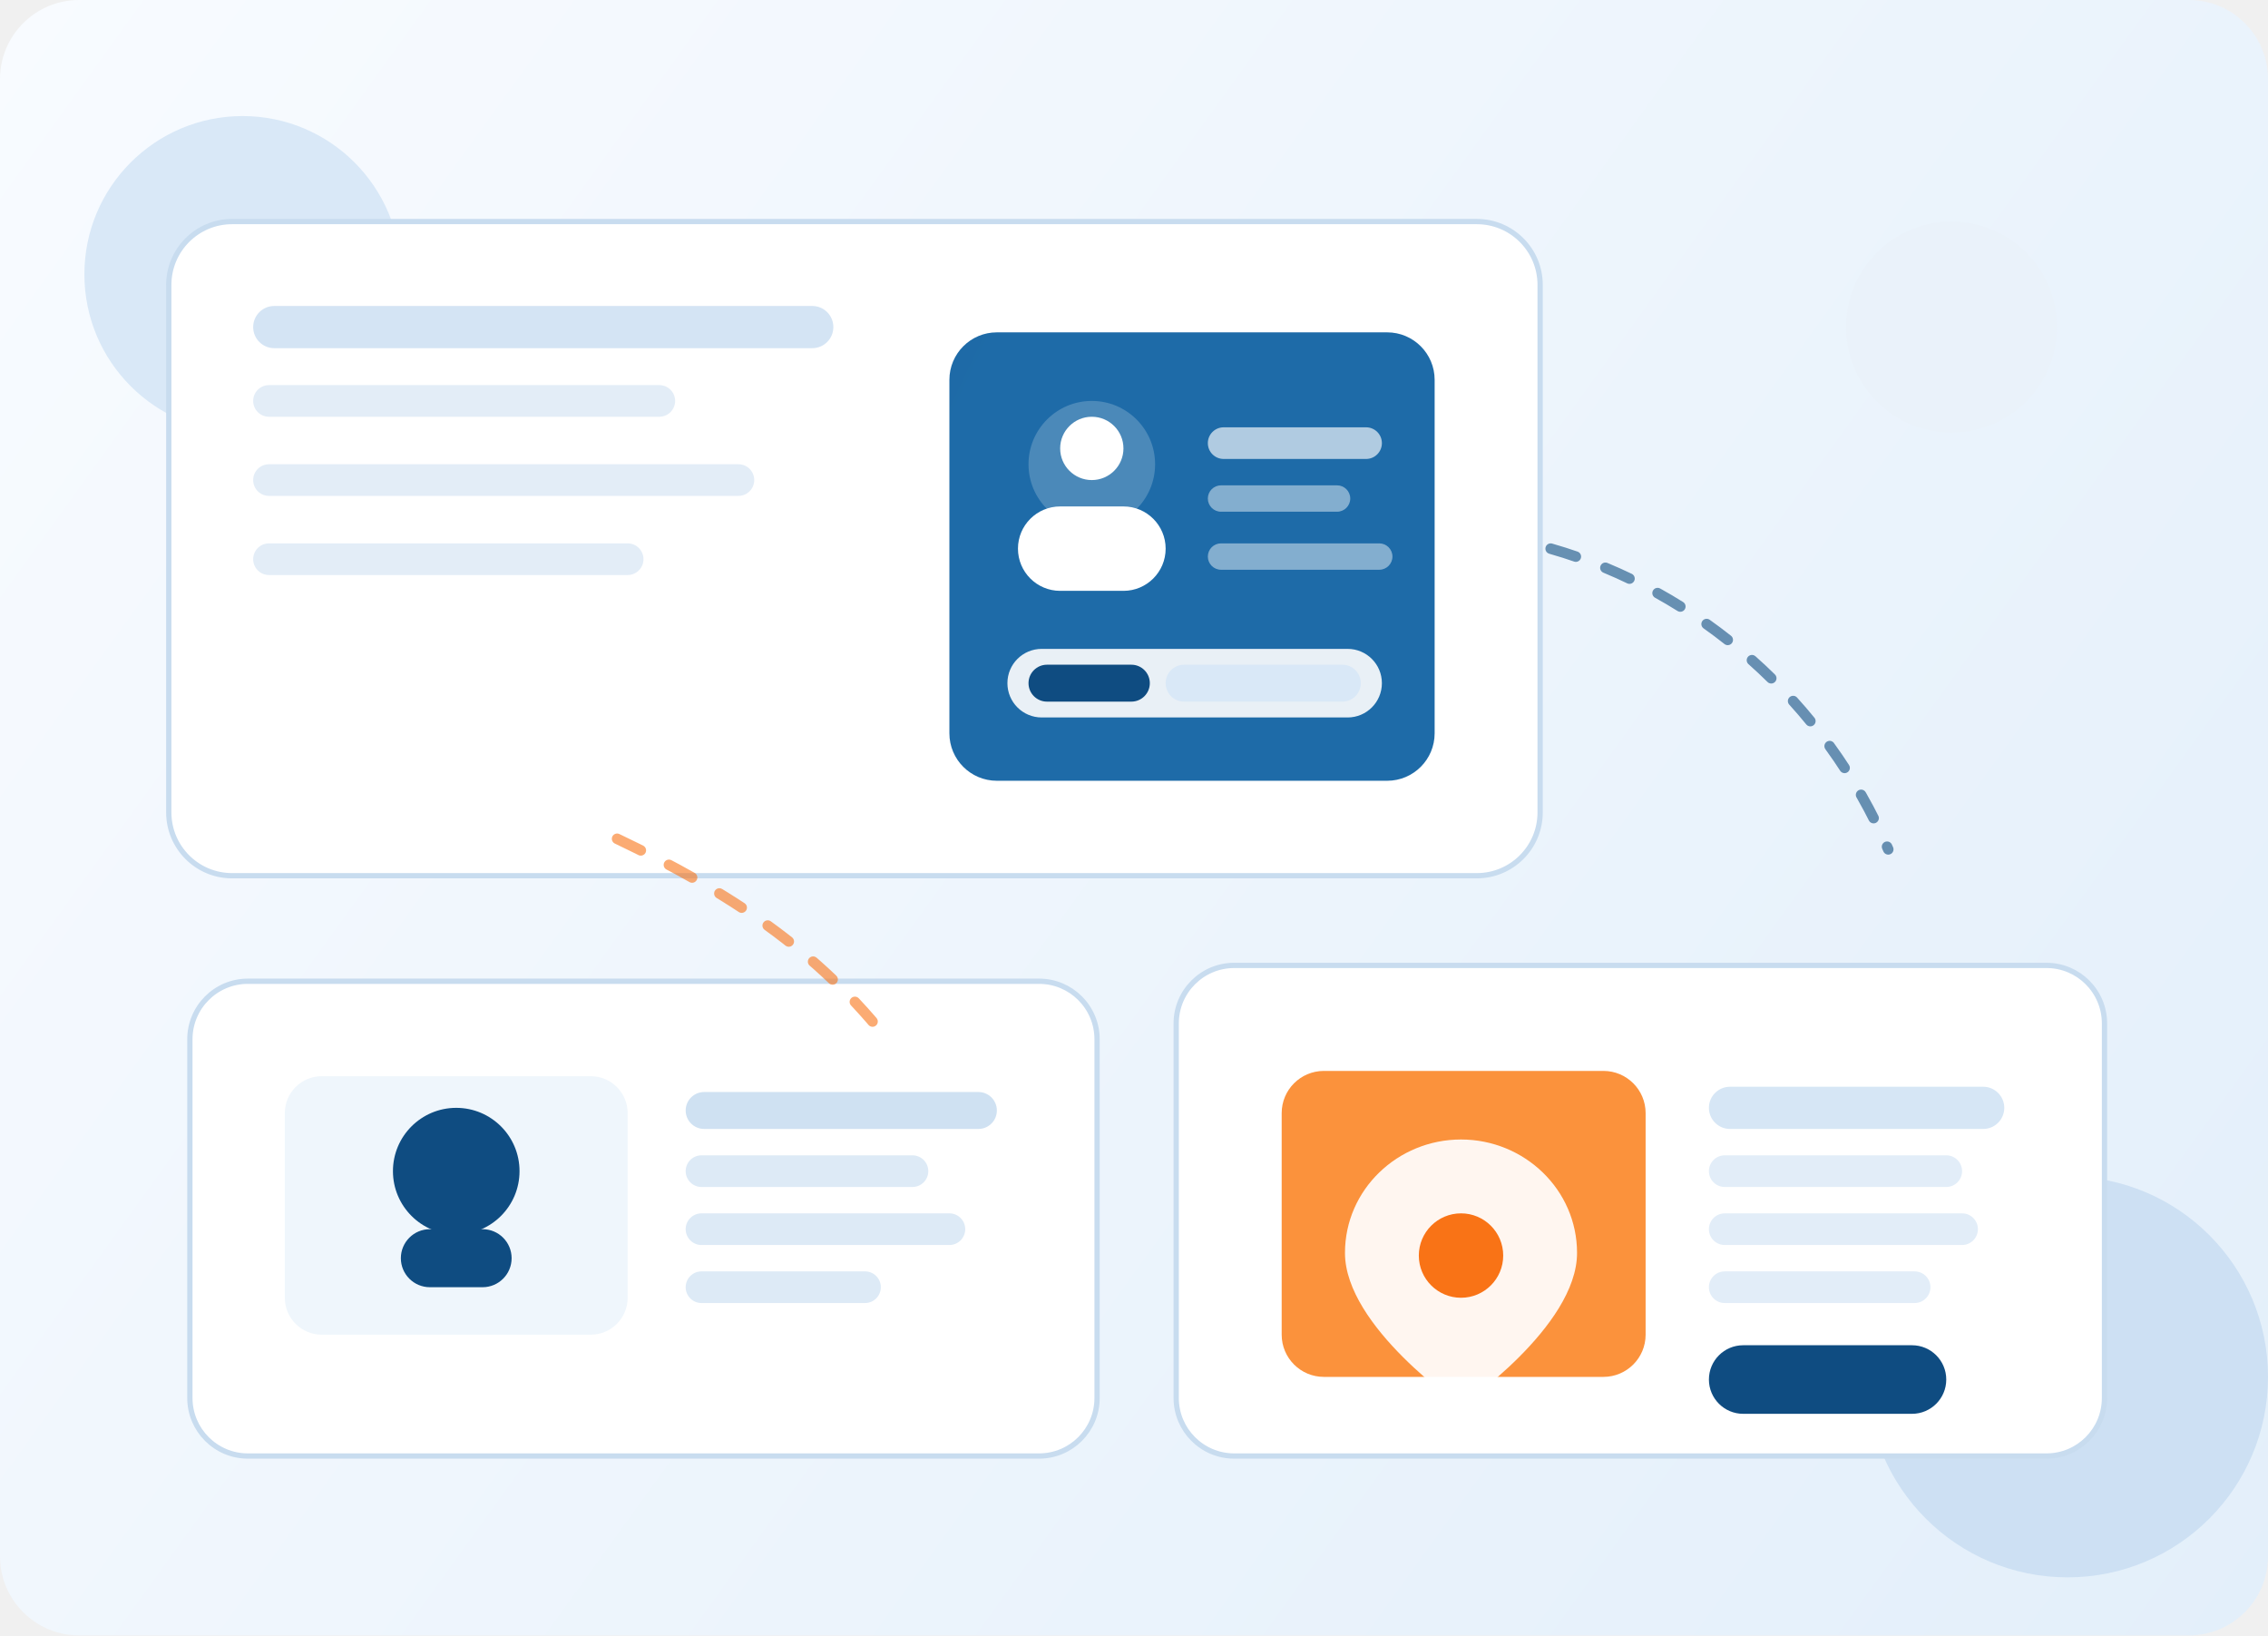
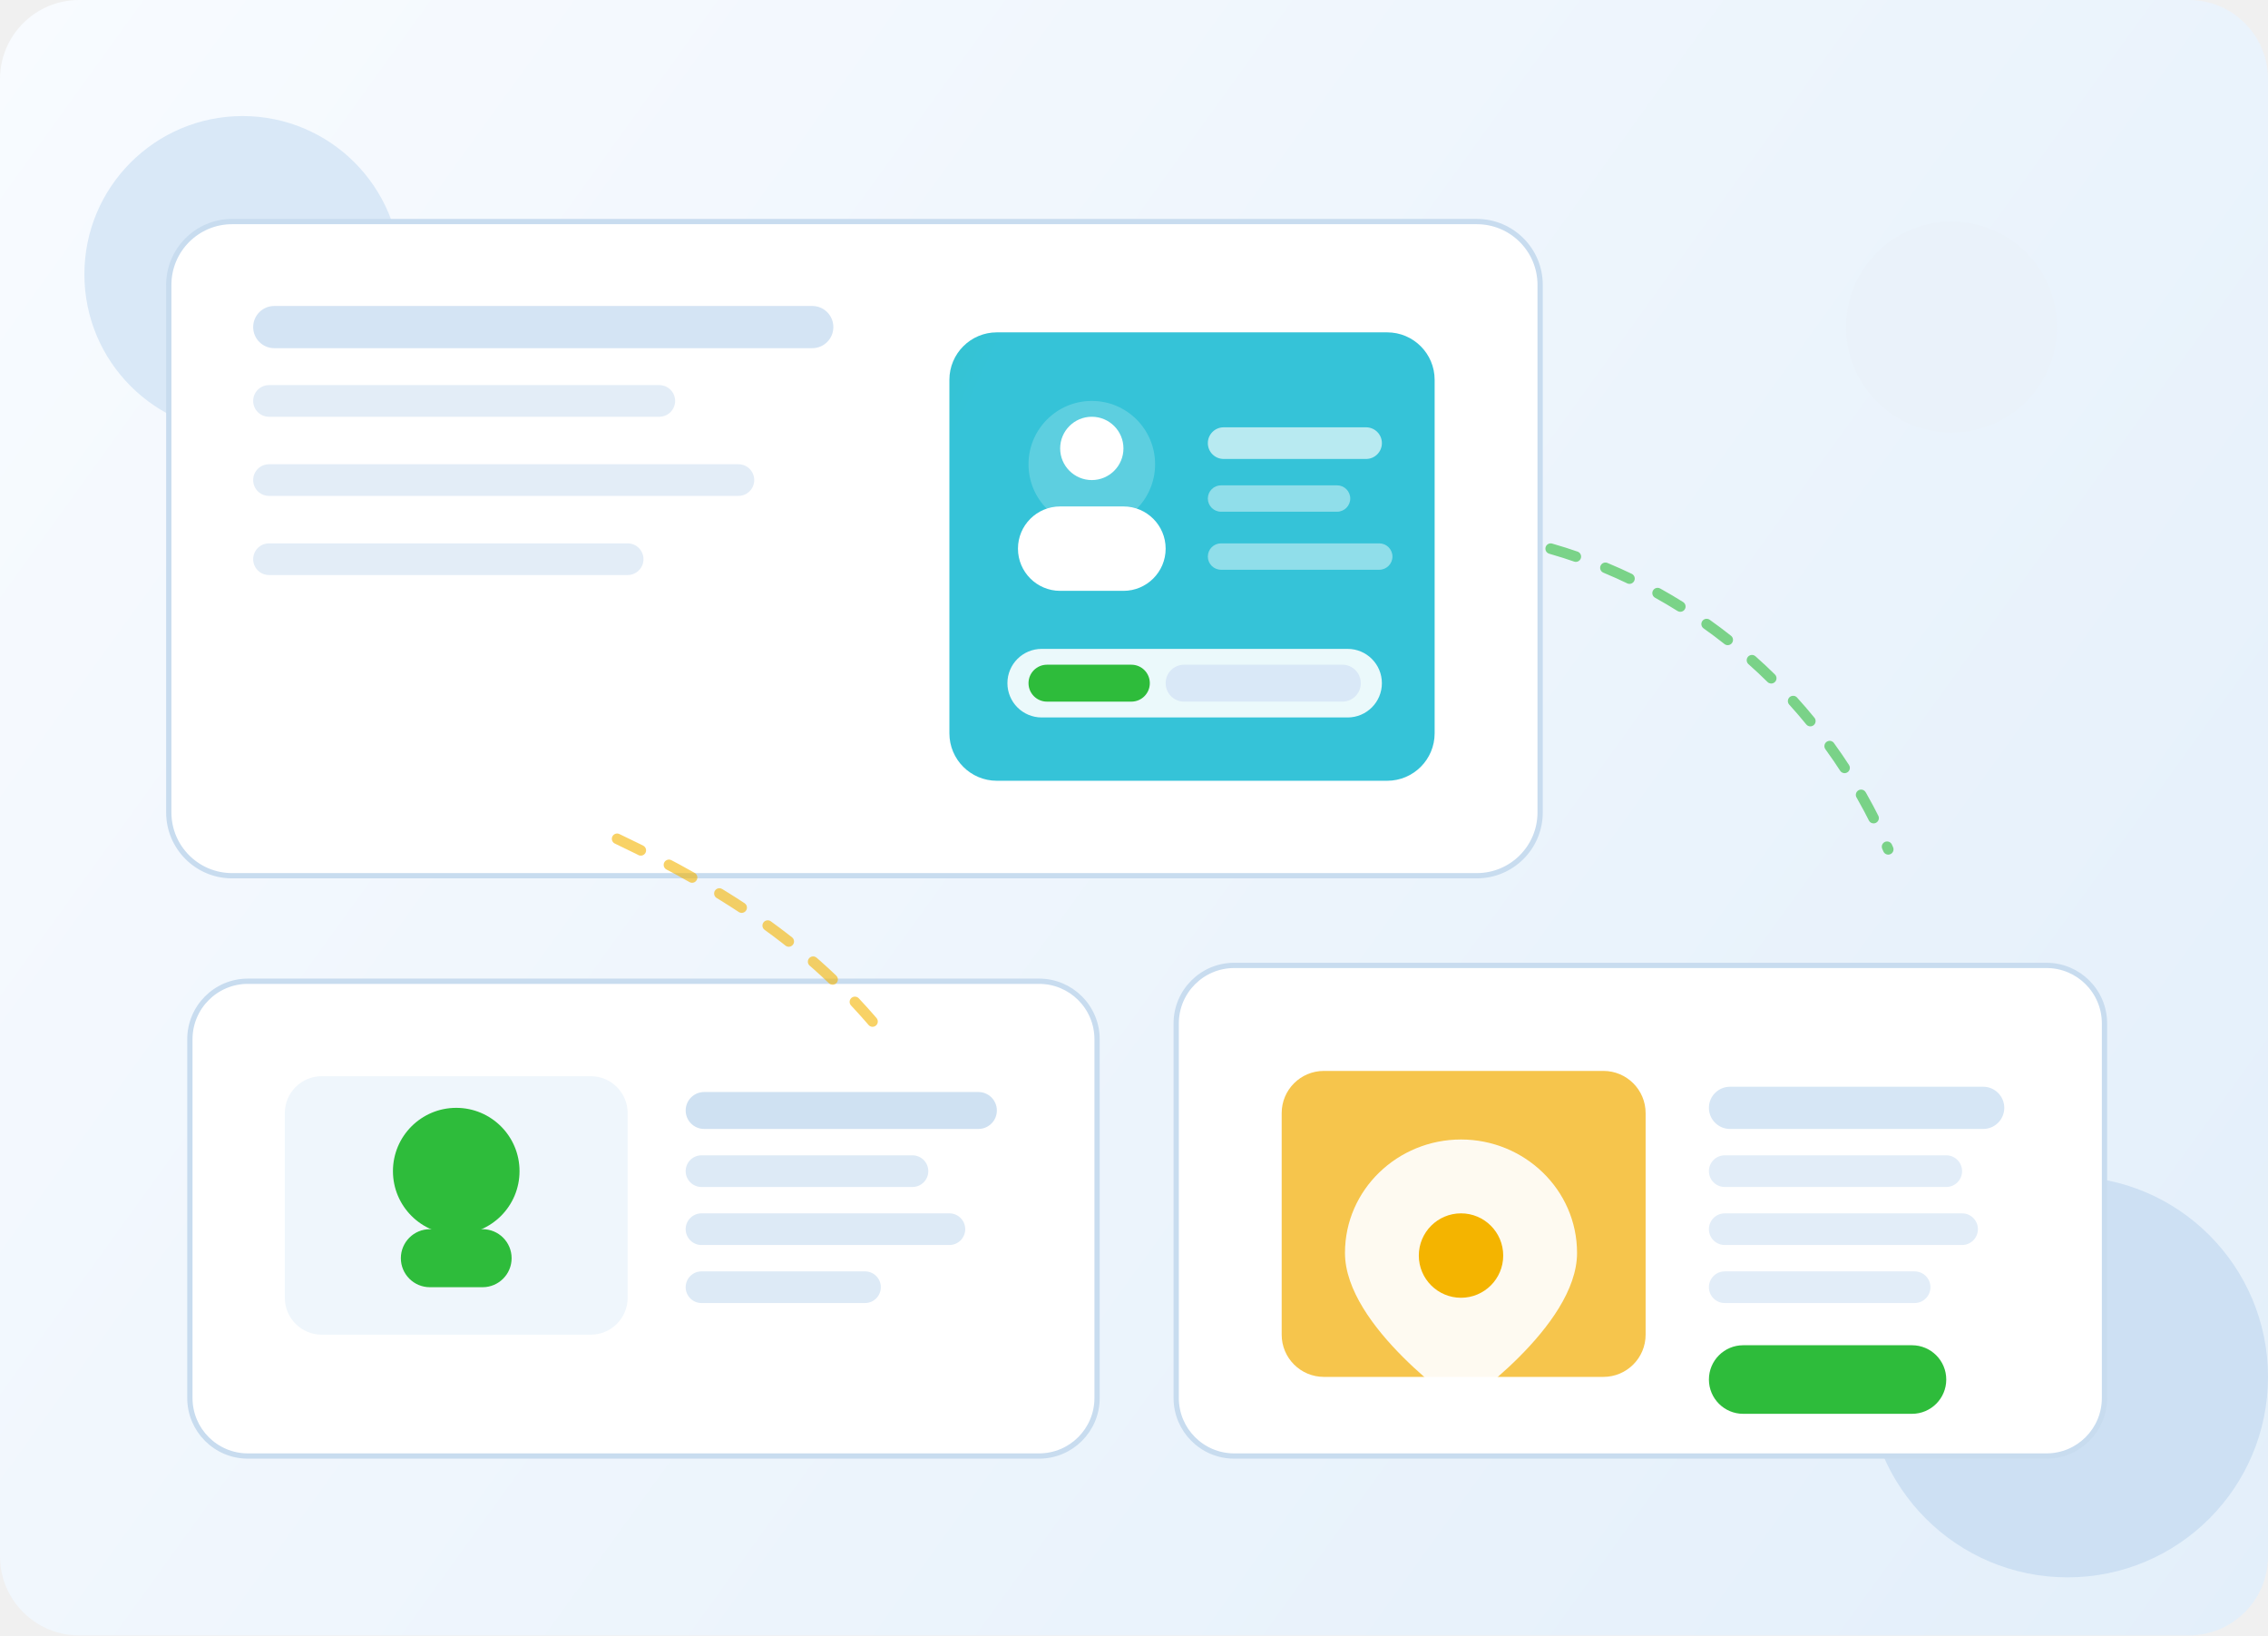
<svg xmlns="http://www.w3.org/2000/svg" width="860" height="620" viewBox="0 0 860 620" fill="none">
  <defs>
    <linearGradient id="bg" x1="0" y1="0" x2="860" y2="620" gradientUnits="userSpaceOnUse">
      <stop stop-color="#F8FBFF" />
      <stop offset="1" stop-color="#E3EFFA" />
    </linearGradient>
    <linearGradient id="card" x1="0" y1="0" x2="360" y2="170" gradientUnits="userSpaceOnUse">
-       <stop stop-color="#0F4C81" />
-       <stop offset="1" stop-color="#1E6BA8" />
+       <stop stop-color="#2EBC3B" />
+       <stop offset="1" stop-color="#35C3D8" />
    </linearGradient>
    <linearGradient id="accent" x1="0" y1="0" x2="180" y2="120" gradientUnits="userSpaceOnUse">
-       <stop stop-color="#F97316" />
-       <stop offset="1" stop-color="#FB923C" />
+       <stop stop-color="#F4B400" />
+       <stop offset="1" stop-color="#F6C54C" />
    </linearGradient>
  </defs>
  <rect width="860" height="620" rx="30" fill="url(#bg)" />
  <circle cx="92" cy="104" r="60" fill="#D9E8F7" />
  <circle cx="784" cy="522" r="76" fill="#CDE0F3" />
  <circle cx="740" cy="124" r="40" fill="#EAF2FA" />
  <rect x="64" y="84" width="520" height="248" rx="24" fill="white" stroke="#C8DCEF" stroke-width="2" />
  <rect x="96" y="116" width="220" height="16" rx="8" fill="#D4E4F4" />
  <rect x="96" y="146" width="160" height="12" rx="6" fill="#E3EDF7" />
  <rect x="96" y="176" width="190" height="12" rx="6" fill="#E3EDF7" />
  <rect x="96" y="206" width="148" height="12" rx="6" fill="#E3EDF7" />
  <rect x="360" y="126" width="184" height="170" rx="18" fill="url(#card)" />
  <circle cx="414" cy="176" r="24" fill="white" fill-opacity="0.2" />
  <circle cx="414" cy="170" r="12" fill="white" />
  <rect x="386" y="192" width="56" height="32" rx="16" fill="white" />
  <rect x="458" y="162" width="66" height="12" rx="6" fill="white" fill-opacity="0.65" />
  <rect x="458" y="184" width="54" height="10" rx="5" fill="white" fill-opacity="0.45" />
  <rect x="458" y="206" width="70" height="10" rx="5" fill="white" fill-opacity="0.45" />
  <rect x="382" y="246" width="142" height="26" rx="13" fill="white" fill-opacity="0.9" />
-   <rect x="390" y="252" width="46" height="14" rx="7" fill="#0F4C81" />
+   <rect x="390" y="252" width="46" height="14" rx="7" fill="#2EBC3B" />
  <rect x="442" y="252" width="74" height="14" rx="7" fill="#D9E8F7" />
  <rect x="72" y="372" width="344" height="180" rx="22" fill="white" stroke="#C8DCEF" stroke-width="2" />
  <rect x="108" y="408" width="130" height="98" rx="14" fill="#EFF6FC" />
-   <circle cx="173" cy="444" r="24" fill="#0F4C81" />
-   <rect x="152" y="466" width="42" height="22" rx="11" fill="#0F4C81" />
+   <circle cx="173" cy="444" r="24" fill="#2EBC3B" />
+   <rect x="152" y="466" width="42" height="22" rx="11" fill="#2EBC3B" />
  <rect x="260" y="414" width="118" height="14" rx="7" fill="#CFE1F2" />
  <rect x="260" y="438" width="92" height="12" rx="6" fill="#DDEAF6" />
  <rect x="260" y="460" width="106" height="12" rx="6" fill="#DDEAF6" />
  <rect x="260" y="482" width="74" height="12" rx="6" fill="#DDEAF6" />
  <rect x="446" y="366" width="352" height="186" rx="22" fill="white" stroke="#C8DCEF" stroke-width="2" />
  <rect x="486" y="406" width="138" height="116" rx="16" fill="url(#accent)" />
  <path d="M554 432C530 432 510 451 510 475C510 503 554 533 554 533C554 533 598 503 598 475C598 451 578 432 554 432Z" fill="white" fill-opacity="0.92" />
-   <circle cx="554" cy="476" r="16" fill="#F97316" />
+   <circle cx="554" cy="476" r="16" fill="#F4B400" />
  <rect x="648" y="412" width="112" height="16" rx="8" fill="#D6E6F5" />
  <rect x="648" y="438" width="96" height="12" rx="6" fill="#E2EDF8" />
  <rect x="648" y="460" width="102" height="12" rx="6" fill="#E2EDF8" />
  <rect x="648" y="482" width="84" height="12" rx="6" fill="#E2EDF8" />
-   <rect x="648" y="510" width="90" height="26" rx="13" fill="#0F4C81" />
-   <path d="M588 208C644 224 692 266 716 322" stroke="#0F4C81" stroke-width="4" stroke-linecap="round" stroke-dasharray="10 12" opacity="0.6" />
-   <path d="M234 318C276 338 310 360 338 396" stroke="#F97316" stroke-width="4" stroke-linecap="round" stroke-dasharray="10 12" opacity="0.6" />
+   <rect x="648" y="510" width="90" height="26" rx="13" fill="#2EBC3B" />
+   <path d="M588 208C644 224 692 266 716 322" stroke="#2EBC3B" stroke-width="4" stroke-linecap="round" stroke-dasharray="10 12" opacity="0.6" />
+   <path d="M234 318C276 338 310 360 338 396" stroke="#F4B400" stroke-width="4" stroke-linecap="round" stroke-dasharray="10 12" opacity="0.6" />
</svg>
